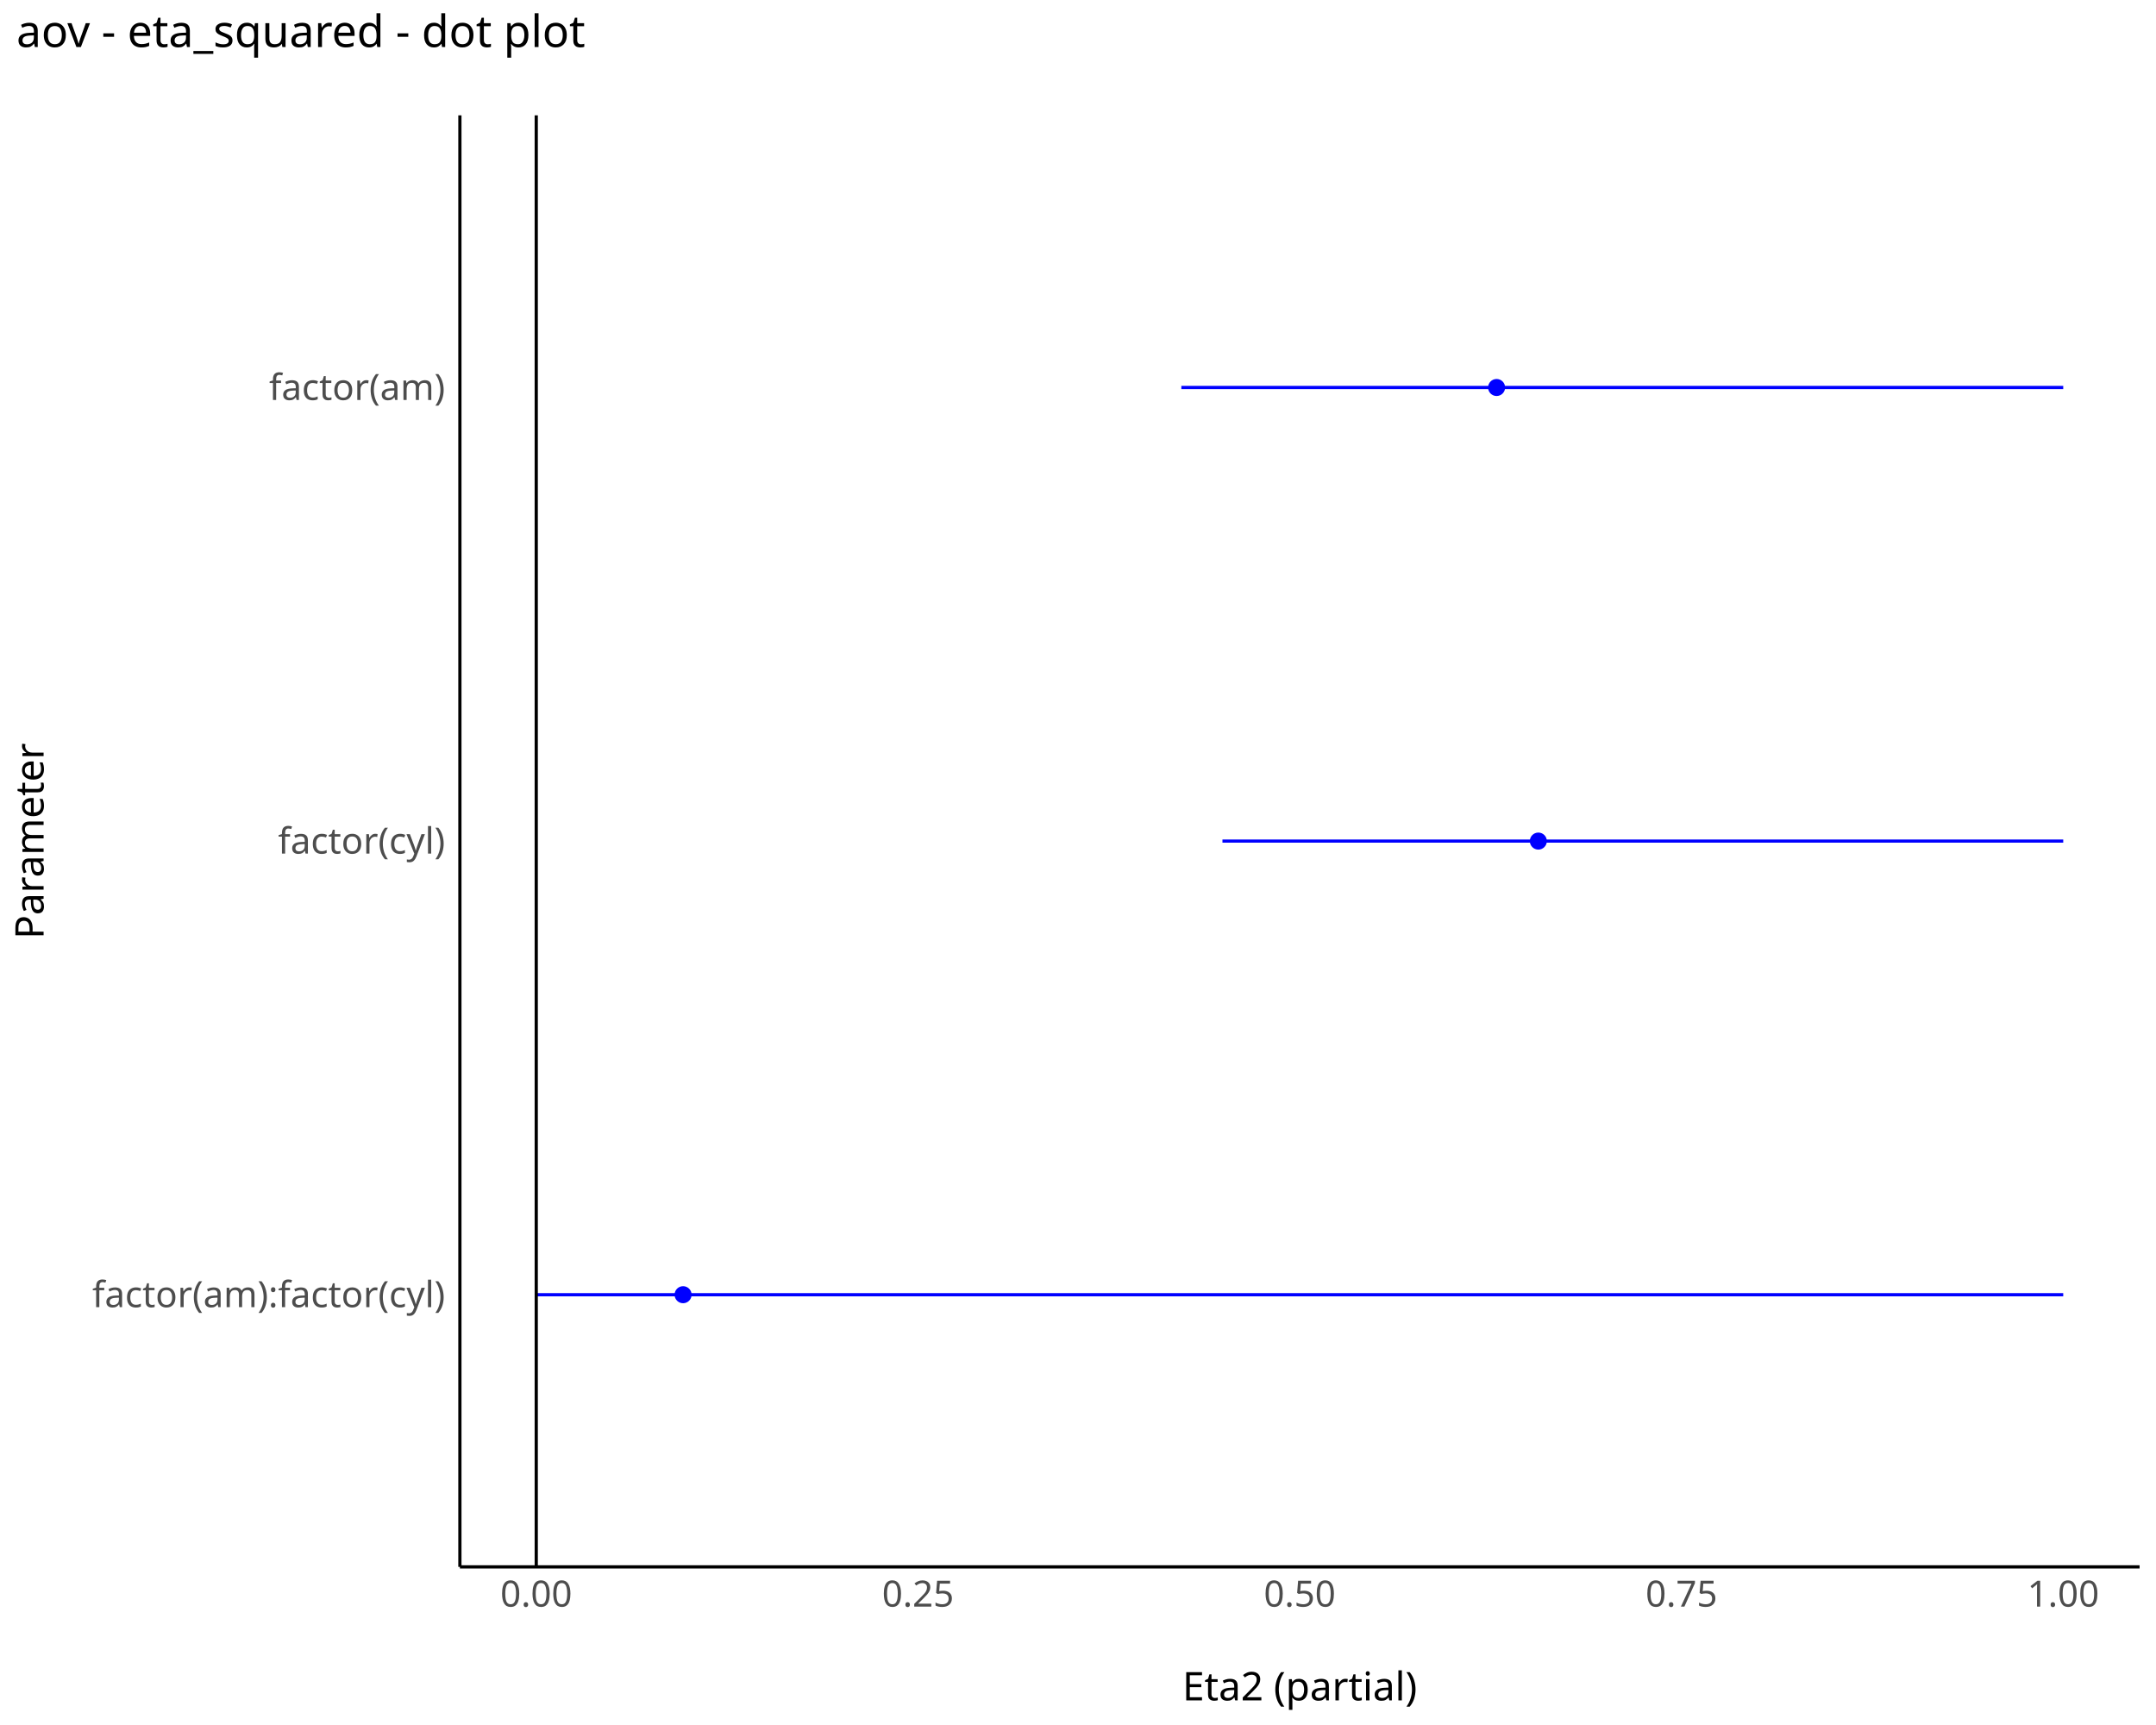
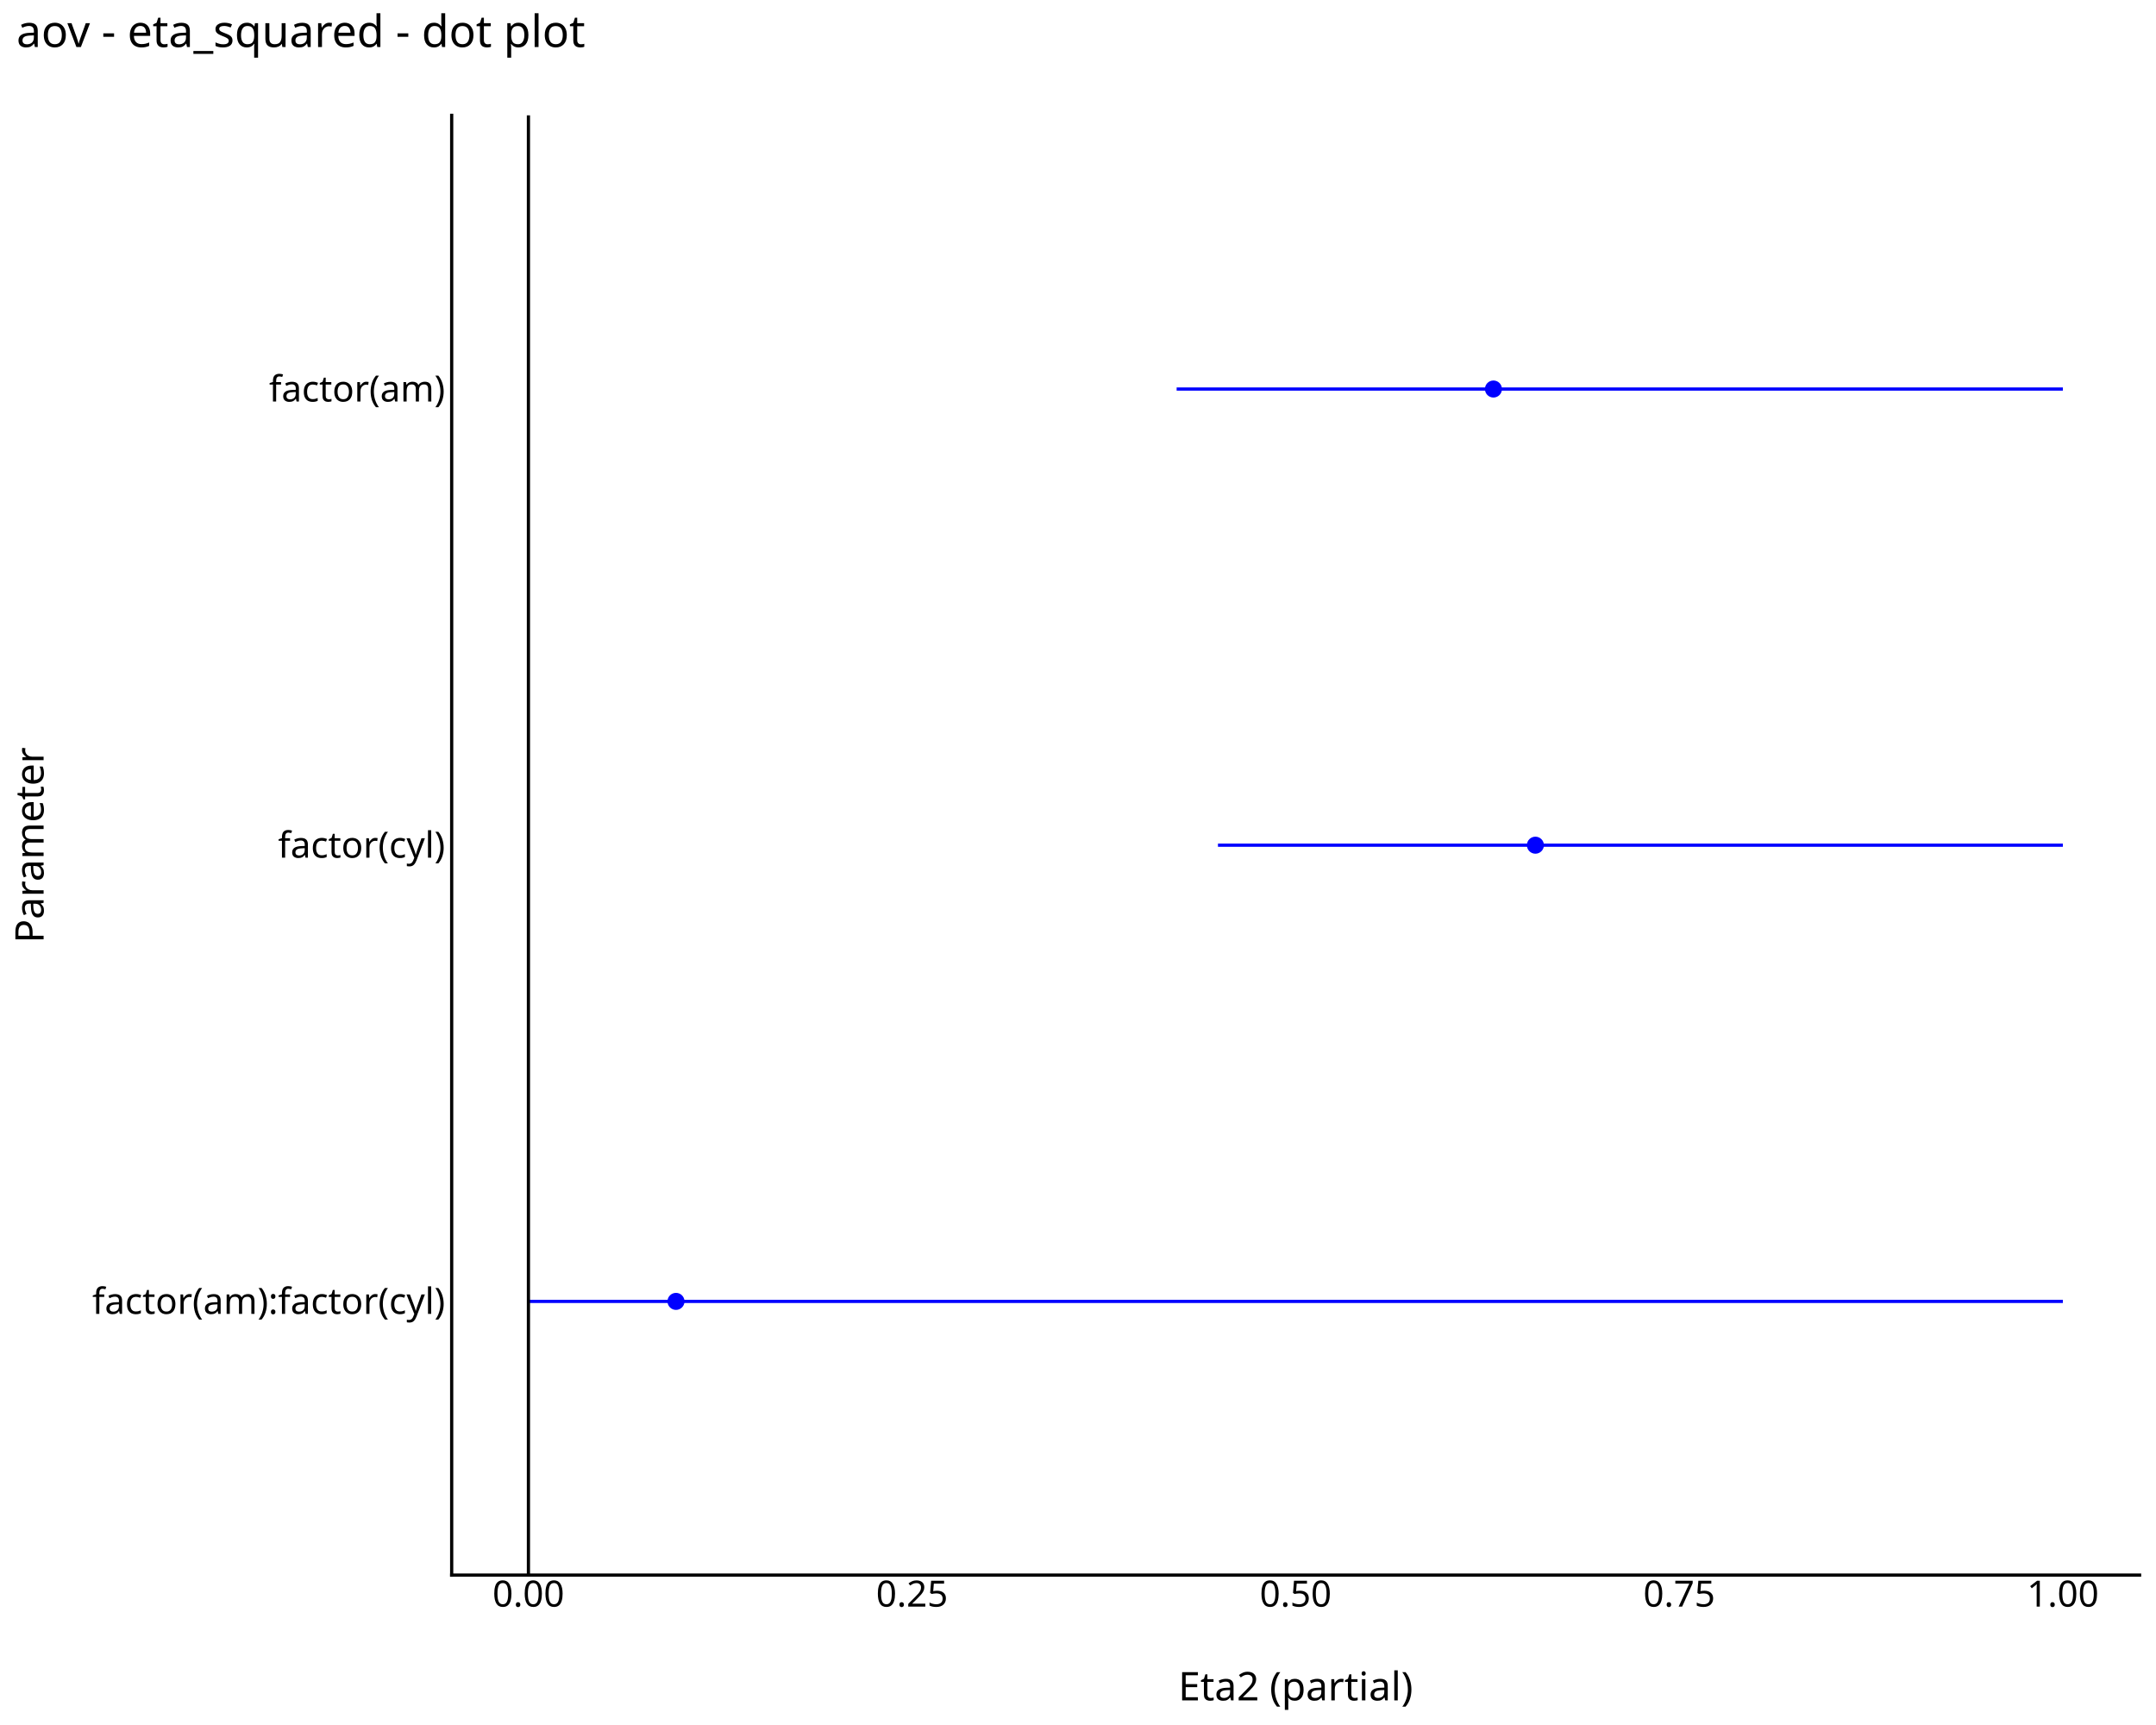
<svg xmlns="http://www.w3.org/2000/svg" class="svglite" data-engine-version="2.0" width="720.00pt" height="576.00pt" viewBox="0 0 720.00 576.00">
  <defs>
    <style type="text/css">
    .svglite line, .svglite polyline, .svglite polygon, .svglite path, .svglite rect, .svglite circle {
      fill: none;
      stroke: #000000;
      stroke-linecap: round;
      stroke-linejoin: round;
      stroke-miterlimit: 10.00;
    }
  </style>
  </defs>
  <rect width="100%" height="100%" style="stroke: none; fill: #FFFFFF;" />
  <defs>
    <clipPath id="cpMC4wMHw3MjAuMDB8MC4wMHw1NzYuMDA=">
      <rect x="0.00" y="0.00" width="720.00" height="576.00" />
    </clipPath>
  </defs>
  <g clip-path="url(#cpMC4wMHw3MjAuMDB8MC4wMHw1NzYuMDA=)">
    <rect x="0" y="0.00" width="720.00" height="576.00" style="stroke-width: 1.07; stroke: #FFFFFF; fill: #FFFFFF;" />
  </g>
  <defs>
-     <clipPath id="cpMTUzLjU4fDcxNC41MnwzOC41MXw1MjMuMjA=">
-       <rect x="153.58" y="38.51" width="560.94" height="484.69" />
+     <clipPath id="cpMTUwLjg0fDcxNC41MnwzOC41MXw1MjUuOTQ=">
+       <rect x="150.84" y="38.51" width="563.68" height="487.43" />
    </clipPath>
  </defs>
-   <g clip-path="url(#cpMTUzLjU4fDcxNC41MnwzOC41MXw1MjMuMjA=)">
-     <rect x="153.58" y="38.51" width="560.94" height="484.69" style="stroke-width: 1.07; stroke: none; fill: #FFFFFF;" />
-     <polyline points="689.02,129.39 689.02,129.39 " style="stroke-width: 1.07; stroke: #0000FF; stroke-linecap: butt;" />
-     <polyline points="689.02,129.39 394.51,129.39 " style="stroke-width: 1.07; stroke: #0000FF; stroke-linecap: butt;" />
-     <polyline points="394.51,129.39 394.51,129.39 " style="stroke-width: 1.07; stroke: #0000FF; stroke-linecap: butt;" />
-     <polyline points="689.02,280.85 689.02,280.85 " style="stroke-width: 1.07; stroke: #0000FF; stroke-linecap: butt;" />
-     <polyline points="689.02,280.85 408.24,280.85 " style="stroke-width: 1.07; stroke: #0000FF; stroke-linecap: butt;" />
-     <polyline points="408.24,280.85 408.24,280.85 " style="stroke-width: 1.07; stroke: #0000FF; stroke-linecap: butt;" />
-     <polyline points="689.02,432.32 689.02,432.32 " style="stroke-width: 1.07; stroke: #0000FF; stroke-linecap: butt;" />
-     <polyline points="689.02,432.32 179.08,432.32 " style="stroke-width: 1.07; stroke: #0000FF; stroke-linecap: butt;" />
-     <polyline points="179.08,432.32 179.08,432.32 " style="stroke-width: 1.07; stroke: #0000FF; stroke-linecap: butt;" />
-     <circle cx="499.79" cy="129.39" r="2.49" style="stroke-width: 0.71; stroke: #0000FF; fill: #0000FF;" />
-     <circle cx="513.73" cy="280.85" r="2.49" style="stroke-width: 0.71; stroke: #0000FF; fill: #0000FF;" />
-     <circle cx="228.12" cy="432.32" r="2.49" style="stroke-width: 0.71; stroke: #0000FF; fill: #0000FF;" />
-     <line x1="179.08" y1="523.20" x2="179.08" y2="38.51" style="stroke-width: 1.07; stroke-linecap: butt;" />
+   <g clip-path="url(#cpMTUwLjg0fDcxNC41MnwzOC41MXw1MjUuOTQ=)">
+     <rect x="150.84" y="38.51" width="563.68" height="487.43" style="stroke-width: 1.07; stroke: none; fill: #FFFFFF;" />
+     <polyline points="688.90,129.90 688.90,129.90 " style="stroke-width: 1.07; stroke: #0000FF; stroke-linecap: butt;" />
+     <polyline points="688.90,129.90 392.94,129.90 " style="stroke-width: 1.07; stroke: #0000FF; stroke-linecap: butt;" />
+     <polyline points="392.94,129.90 392.94,129.90 " style="stroke-width: 1.07; stroke: #0000FF; stroke-linecap: butt;" />
+     <polyline points="688.90,282.22 688.90,282.22 " style="stroke-width: 1.07; stroke: #0000FF; stroke-linecap: butt;" />
+     <polyline points="688.90,282.22 406.74,282.22 " style="stroke-width: 1.07; stroke: #0000FF; stroke-linecap: butt;" />
+     <polyline points="406.74,282.22 406.74,282.22 " style="stroke-width: 1.07; stroke: #0000FF; stroke-linecap: butt;" />
+     <polyline points="688.90,434.55 688.90,434.55 " style="stroke-width: 1.07; stroke: #0000FF; stroke-linecap: butt;" />
+     <polyline points="688.90,434.55 176.47,434.55 " style="stroke-width: 1.07; stroke: #0000FF; stroke-linecap: butt;" />
+     <polyline points="176.47,434.55 176.47,434.55 " style="stroke-width: 1.07; stroke: #0000FF; stroke-linecap: butt;" />
+     <circle cx="498.74" cy="129.90" r="2.49" style="stroke-width: 0.71; stroke: #0000FF; fill: #0000FF;" />
+     <circle cx="512.75" cy="282.22" r="2.49" style="stroke-width: 0.71; stroke: #0000FF; fill: #0000FF;" />
+     <circle cx="225.75" cy="434.55" r="2.49" style="stroke-width: 0.71; stroke: #0000FF; fill: #0000FF;" />
+     <line x1="176.47" y1="525.94" x2="176.47" y2="38.51" style="stroke-width: 1.07; stroke-linecap: butt;" />
  </g>
  <g clip-path="url(#cpMC4wMHw3MjAuMDB8MC4wMHw1NzYuMDA=)">
-     <polyline points="153.58,523.20 153.58,38.51 " style="stroke-width: 1.07; stroke-linecap: butt;" />
-     <text x="148.65" y="436.48" text-anchor="end" style="font-size: 12.10px; fill: #4D4D4D; font-family: sans;" textLength="111.62px" lengthAdjust="spacingAndGlyphs">factor(am):factor(cyl)</text>
-     <text x="148.65" y="285.02" text-anchor="end" style="font-size: 12.10px; fill: #4D4D4D; font-family: sans;" textLength="53.12px" lengthAdjust="spacingAndGlyphs">factor(cyl)</text>
-     <text x="148.65" y="133.55" text-anchor="end" style="font-size: 12.10px; fill: #4D4D4D; font-family: sans;" textLength="55.14px" lengthAdjust="spacingAndGlyphs">factor(am)</text>
-     <polyline points="153.58,523.20 714.52,523.20 " style="stroke-width: 1.07; stroke-linecap: butt;" />
-     <text x="179.08" y="536.46" text-anchor="middle" style="font-size: 12.10px; fill: #4D4D4D; font-family: sans;" textLength="23.55px" lengthAdjust="spacingAndGlyphs">0.00</text>
-     <text x="306.57" y="536.46" text-anchor="middle" style="font-size: 12.10px; fill: #4D4D4D; font-family: sans;" textLength="23.55px" lengthAdjust="spacingAndGlyphs">0.25</text>
-     <text x="434.05" y="536.46" text-anchor="middle" style="font-size: 12.10px; fill: #4D4D4D; font-family: sans;" textLength="23.55px" lengthAdjust="spacingAndGlyphs">0.50</text>
-     <text x="561.54" y="536.46" text-anchor="middle" style="font-size: 12.10px; fill: #4D4D4D; font-family: sans;" textLength="23.55px" lengthAdjust="spacingAndGlyphs">0.75</text>
-     <text x="689.02" y="536.46" text-anchor="middle" style="font-size: 12.10px; fill: #4D4D4D; font-family: sans;" textLength="23.55px" lengthAdjust="spacingAndGlyphs">1.00</text>
-     <text x="434.05" y="567.78" text-anchor="middle" style="font-size: 13.20px; font-family: sans;" textLength="75.56px" lengthAdjust="spacingAndGlyphs">Eta2 (partial)</text>
-     <text transform="translate(14.56,280.85) rotate(-90)" text-anchor="middle" style="font-size: 13.20px; font-family: sans;" textLength="61.63px" lengthAdjust="spacingAndGlyphs">Parameter</text>
+     <polyline points="150.84,525.94 150.84,38.51 " style="stroke-width: 1.07; stroke-linecap: square;" />
+     <text x="148.65" y="438.71" text-anchor="end" style="font-size: 12.10px; font-family: sans;" textLength="111.62px" lengthAdjust="spacingAndGlyphs">factor(am):factor(cyl)</text>
+     <text x="148.65" y="286.39" text-anchor="end" style="font-size: 12.10px; font-family: sans;" textLength="53.12px" lengthAdjust="spacingAndGlyphs">factor(cyl)</text>
+     <text x="148.65" y="134.07" text-anchor="end" style="font-size: 12.10px; font-family: sans;" textLength="55.14px" lengthAdjust="spacingAndGlyphs">factor(am)</text>
+     <polyline points="150.84,525.94 714.52,525.94 " style="stroke-width: 1.07; stroke-linecap: square;" />
+     <text x="176.47" y="536.46" text-anchor="middle" style="font-size: 12.10px; font-family: sans;" textLength="23.55px" lengthAdjust="spacingAndGlyphs">0.00</text>
+     <text x="304.57" y="536.46" text-anchor="middle" style="font-size: 12.10px; font-family: sans;" textLength="23.55px" lengthAdjust="spacingAndGlyphs">0.25</text>
+     <text x="432.68" y="536.46" text-anchor="middle" style="font-size: 12.10px; font-family: sans;" textLength="23.55px" lengthAdjust="spacingAndGlyphs">0.50</text>
+     <text x="560.79" y="536.46" text-anchor="middle" style="font-size: 12.10px; font-family: sans;" textLength="23.55px" lengthAdjust="spacingAndGlyphs">0.75</text>
+     <text x="688.90" y="536.46" text-anchor="middle" style="font-size: 12.10px; font-family: sans;" textLength="23.55px" lengthAdjust="spacingAndGlyphs">1.00</text>
+     <text x="432.68" y="567.78" text-anchor="middle" style="font-size: 13.20px; font-family: sans;" textLength="75.56px" lengthAdjust="spacingAndGlyphs">Eta2 (partial)</text>
+     <text transform="translate(14.56,282.22) rotate(-90)" text-anchor="middle" style="font-size: 13.20px; font-family: sans;" textLength="61.63px" lengthAdjust="spacingAndGlyphs">Parameter</text>
    <text x="5.48" y="15.70" style="font-size: 14.85px; font-family: sans;" textLength="181.63px" lengthAdjust="spacingAndGlyphs">aov - eta_squared - dot plot</text>
  </g>
</svg>
